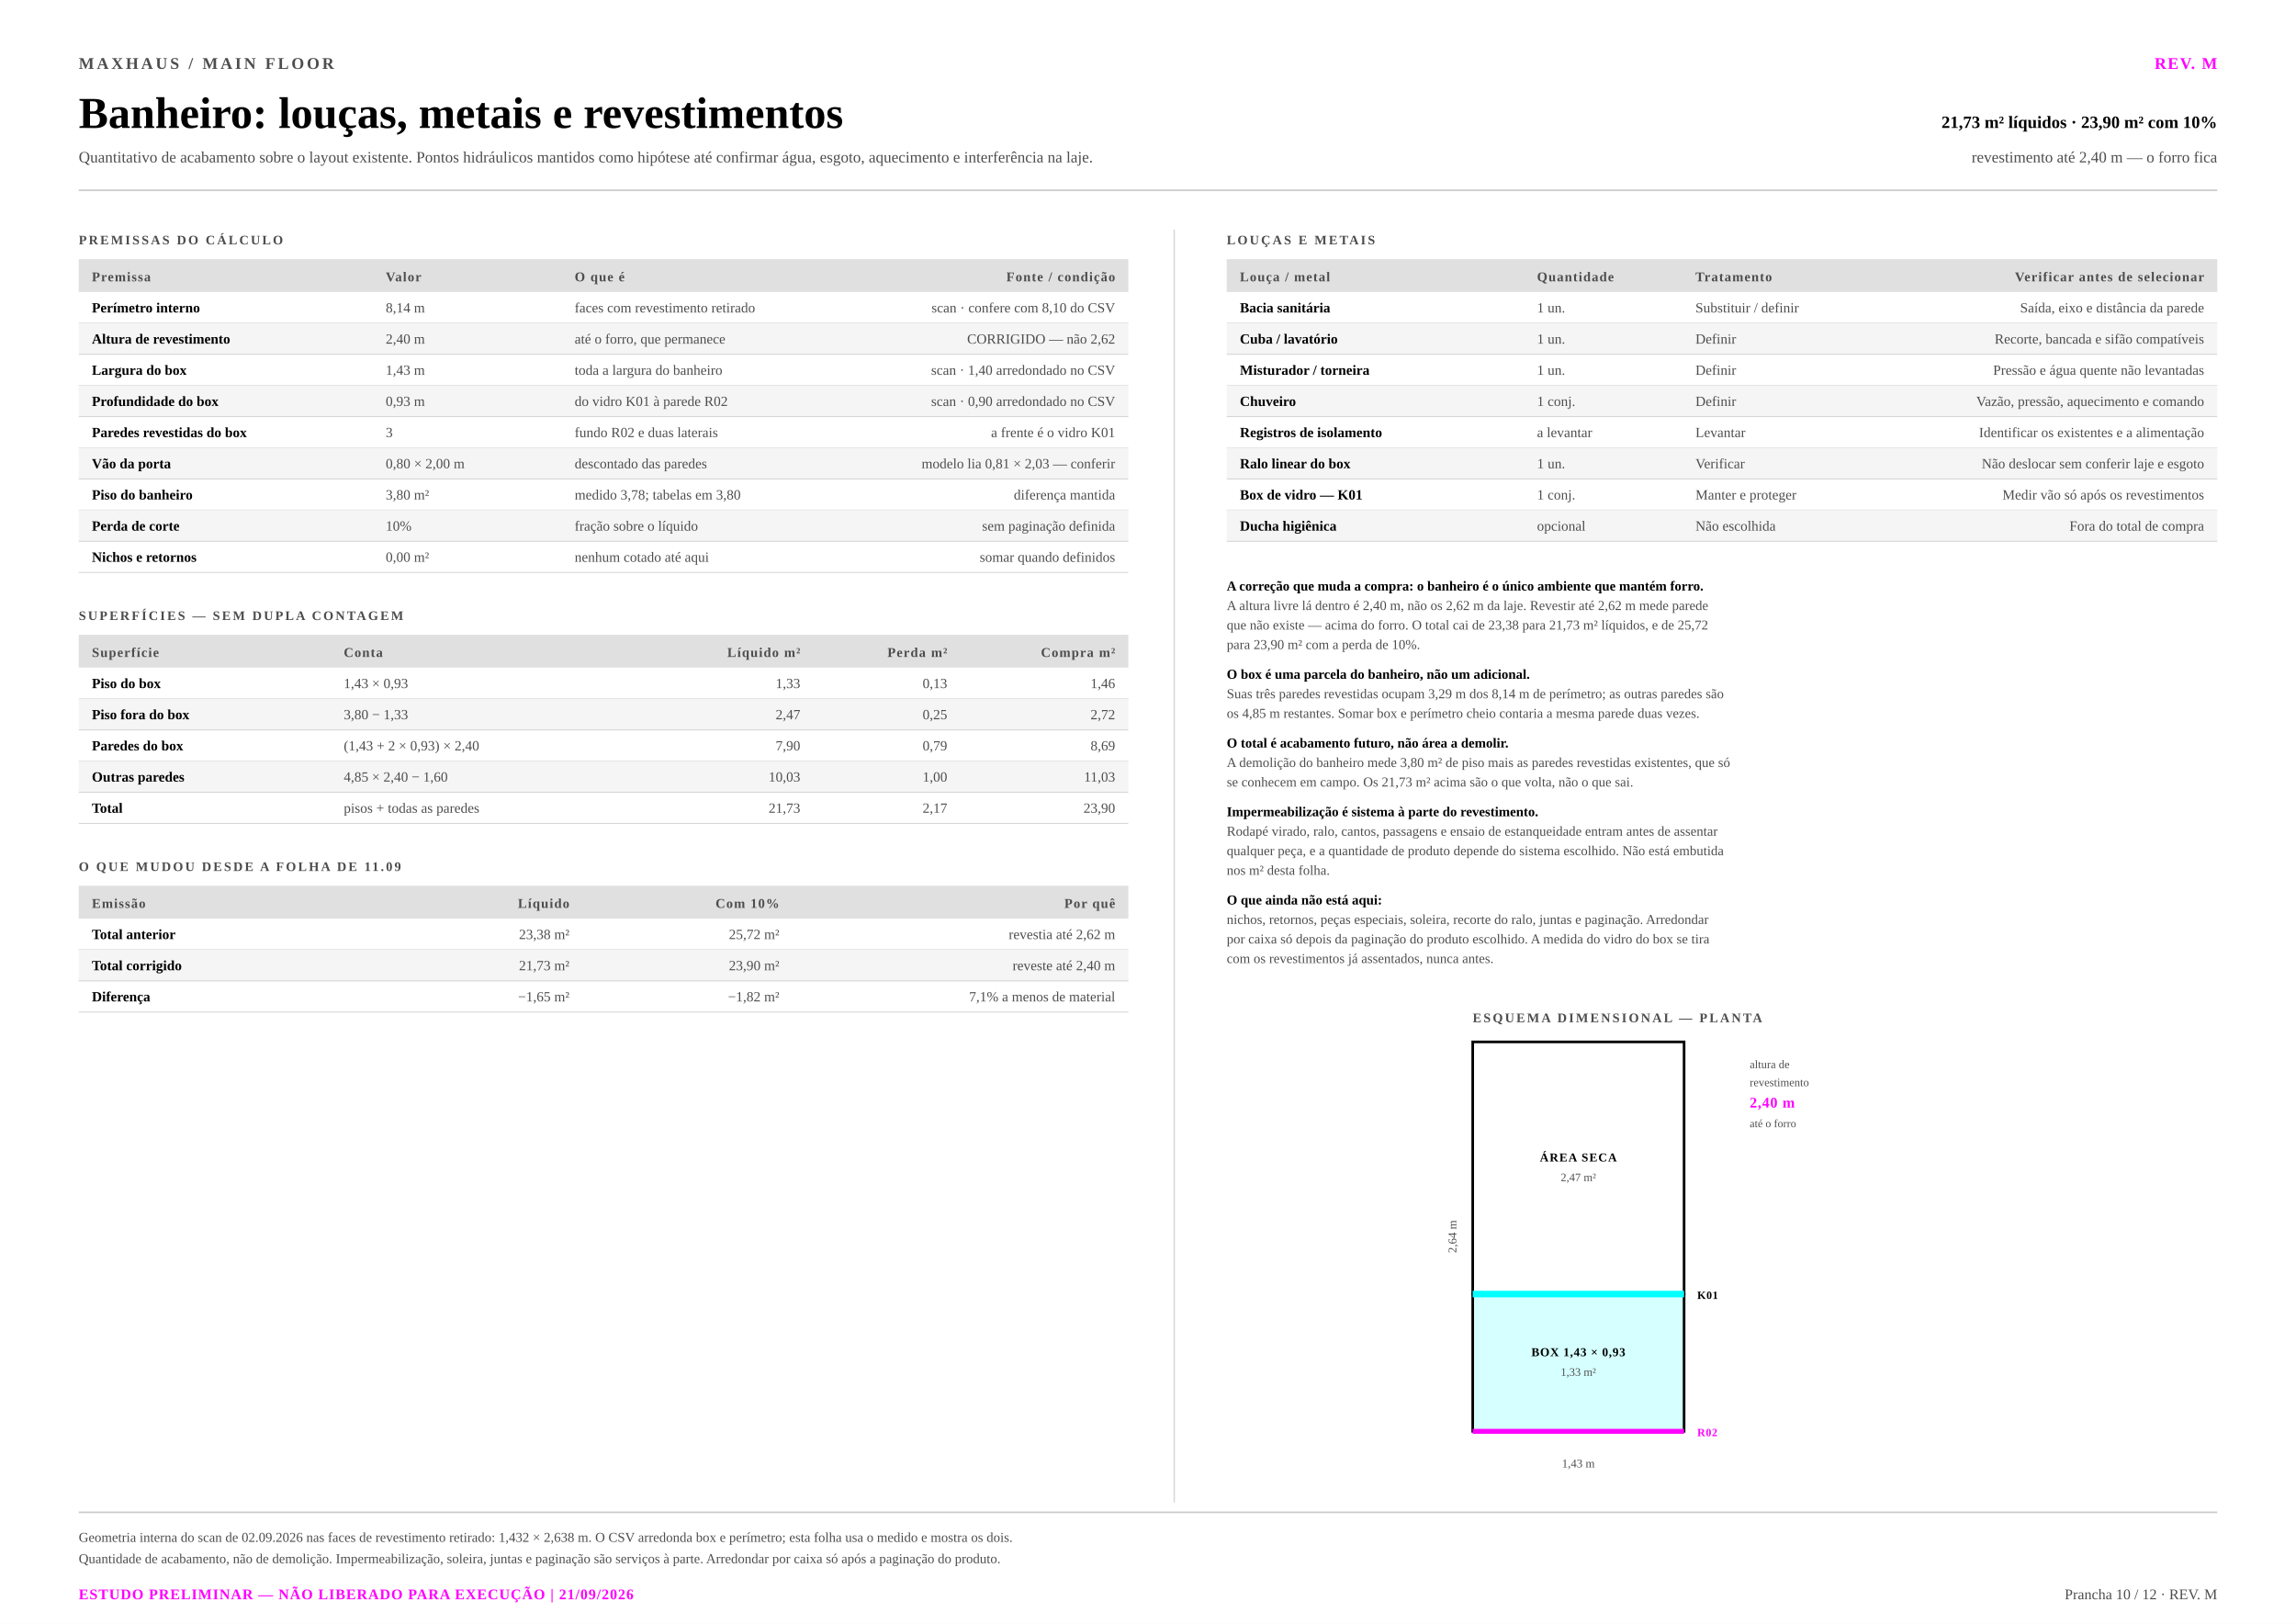
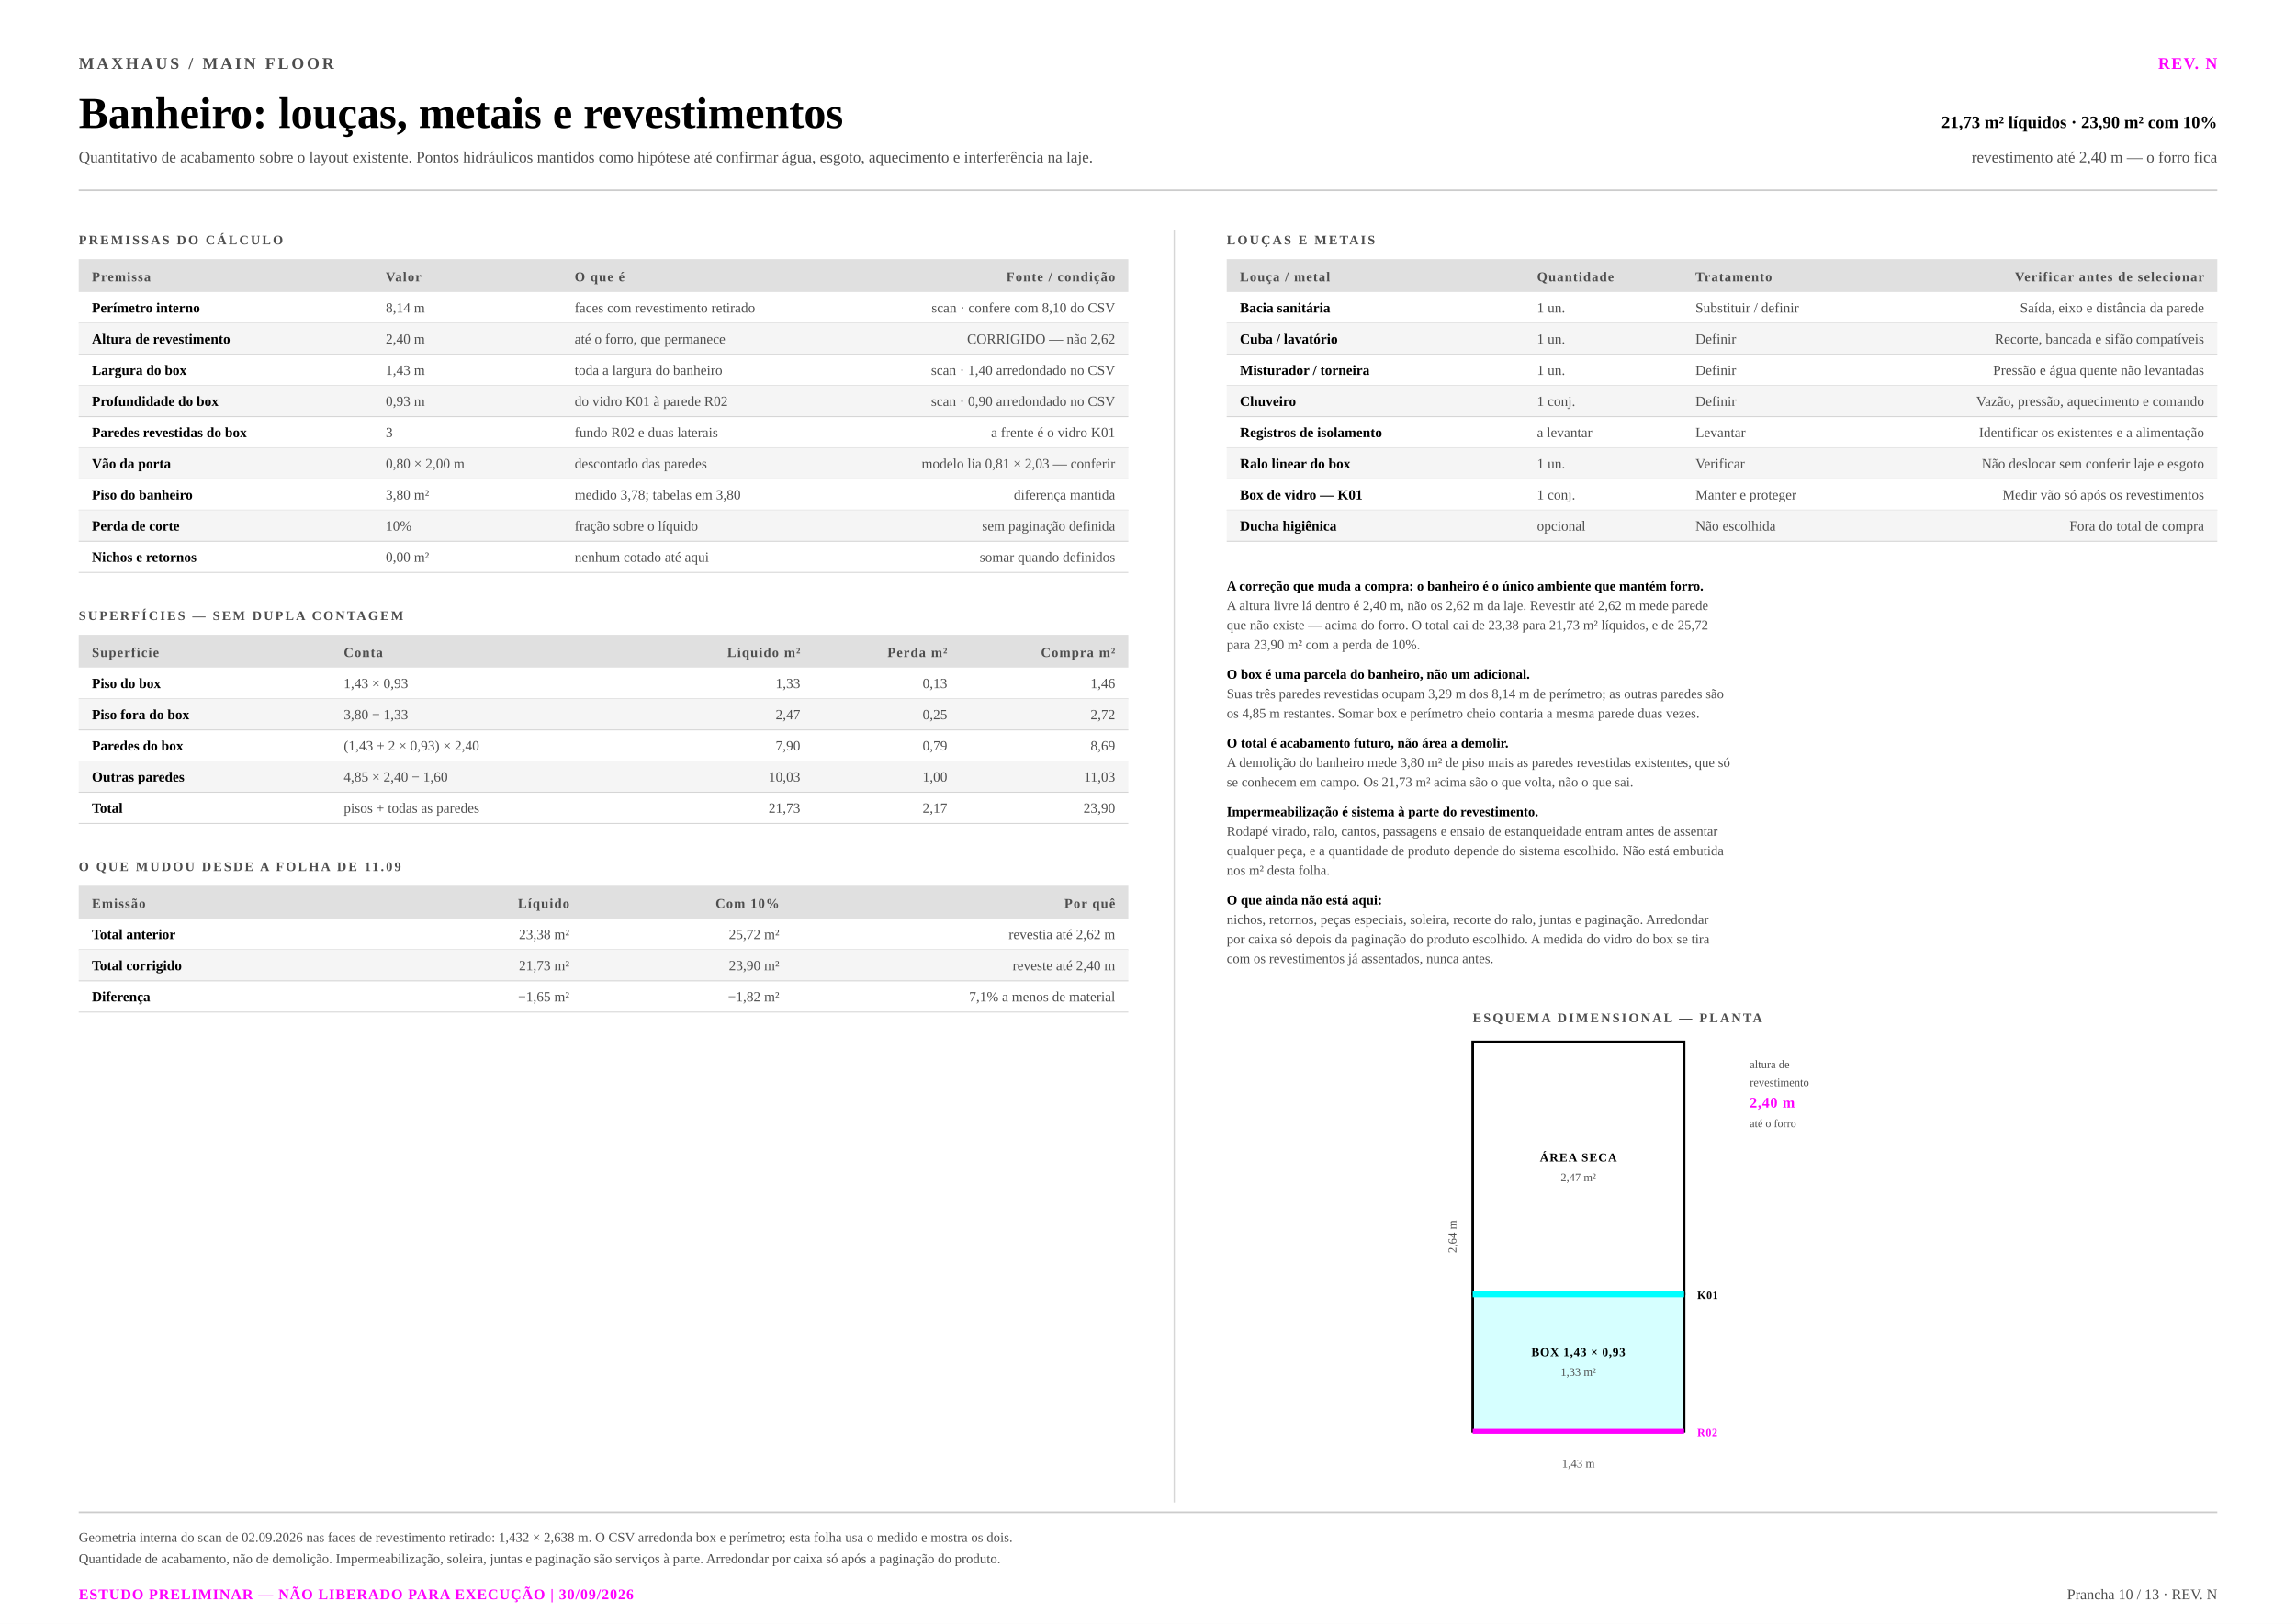
<svg xmlns="http://www.w3.org/2000/svg" viewBox="0 0 1400 990" width="1400" height="990">
  <rect x="0.00" y="0.00" width="1400.00" height="990.00" fill="#ffffff" />
  <text x="48.0" y="42.0" font-family="'Tiempos Text', 'Source Serif 4', Georgia, 'Times New Roman', Times, serif" font-size="10.0" fill="#4d4d4d" font-weight="bold" text-anchor="start" letter-spacing="1.60">MAXHAUS / MAIN FLOOR</text>
  <text x="48.0" y="78.0" font-family="'Tiempos Text', 'Source Serif 4', Georgia, 'Times New Roman', Times, serif" font-size="27.0" fill="#000000" font-weight="bold" text-anchor="start">Banheiro: louças, metais e revestimentos</text>
  <text x="48.0" y="99.0" font-family="'Tiempos Text', 'Source Serif 4', Georgia, 'Times New Roman', Times, serif" font-size="9.6" fill="#4d4d4d" font-weight="normal" text-anchor="start">Quantitativo de acabamento sobre o layout existente. Pontos hidráulicos mantidos como hipótese até confirmar água, esgoto, aquecimento e interferência na laje.</text>
-   <text x="1352.0" y="42.0" font-family="'Tiempos Text', 'Source Serif 4', Georgia, 'Times New Roman', Times, serif" font-size="10.0" fill="#ff00ff" font-weight="bold" text-anchor="end" letter-spacing="0.80">REV. M</text>
+   <text x="1352.0" y="42.0" font-family="'Tiempos Text', 'Source Serif 4', Georgia, 'Times New Roman', Times, serif" font-size="10.0" fill="#ff00ff" font-weight="bold" text-anchor="end" letter-spacing="0.80">REV. N</text>
  <text x="1352.0" y="78.0" font-family="'Tiempos Text', 'Source Serif 4', Georgia, 'Times New Roman', Times, serif" font-size="10.5" fill="#000000" font-weight="bold" text-anchor="end">21,73 m² líquidos  ·  23,90 m² com 10%</text>
  <text x="1352.0" y="99.0" font-family="'Tiempos Text', 'Source Serif 4', Georgia, 'Times New Roman', Times, serif" font-size="9.6" fill="#4d4d4d" font-weight="normal" text-anchor="end">revestimento até 2,40 m — o forro fica</text>
  <line x1="48.00" y1="116.00" x2="1352.00" y2="116.00" stroke="#cccccc" stroke-width="1.00" />
  <text x="48.0" y="149.0" font-family="'Tiempos Text', 'Source Serif 4', Georgia, 'Times New Roman', Times, serif" font-size="8.0" fill="#4d4d4d" font-weight="bold" text-anchor="start" letter-spacing="1.20">PREMISSAS DO CÁLCULO</text>
  <rect x="48.00" y="158.00" width="640.00" height="20.00" fill="#e0e0e0" />
  <text x="56.0" y="171.5" font-family="'Tiempos Text', 'Source Serif 4', Georgia, 'Times New Roman', Times, serif" font-size="8.2" fill="#4d4d4d" font-weight="bold" text-anchor="start" letter-spacing="0.60">Premissa</text>
  <text x="235.2" y="171.5" font-family="'Tiempos Text', 'Source Serif 4', Georgia, 'Times New Roman', Times, serif" font-size="8.2" fill="#4d4d4d" font-weight="bold" text-anchor="start" letter-spacing="0.60">Valor</text>
  <text x="350.4" y="171.5" font-family="'Tiempos Text', 'Source Serif 4', Georgia, 'Times New Roman', Times, serif" font-size="8.2" fill="#4d4d4d" font-weight="bold" text-anchor="start" letter-spacing="0.60">O que é</text>
  <text x="680.0" y="171.5" font-family="'Tiempos Text', 'Source Serif 4', Georgia, 'Times New Roman', Times, serif" font-size="8.2" fill="#4d4d4d" font-weight="bold" text-anchor="end" letter-spacing="0.60">Fonte / condição</text>
  <text x="56.0" y="190.5" font-family="'Tiempos Text', 'Source Serif 4', Georgia, 'Times New Roman', Times, serif" font-size="8.6" fill="#000000" font-weight="bold" text-anchor="start">Perímetro interno</text>
  <text x="235.2" y="190.5" font-family="'Tiempos Text', 'Source Serif 4', Georgia, 'Times New Roman', Times, serif" font-size="8.6" fill="#4d4d4d" font-weight="normal" text-anchor="start">8,14 m</text>
  <text x="350.4" y="190.5" font-family="'Tiempos Text', 'Source Serif 4', Georgia, 'Times New Roman', Times, serif" font-size="8.6" fill="#4d4d4d" font-weight="normal" text-anchor="start">faces com revestimento retirado</text>
  <text x="680.0" y="190.5" font-family="'Tiempos Text', 'Source Serif 4', Georgia, 'Times New Roman', Times, serif" font-size="8.6" fill="#4d4d4d" font-weight="normal" text-anchor="end">scan · confere com 8,10 do CSV</text>
  <line x1="48.00" y1="197.00" x2="688.00" y2="197.00" stroke="#cccccc" stroke-width="0.60" opacity="0.80" />
  <rect x="48.00" y="197.00" width="640.00" height="19.00" fill="#f5f5f5" />
  <text x="56.0" y="209.5" font-family="'Tiempos Text', 'Source Serif 4', Georgia, 'Times New Roman', Times, serif" font-size="8.6" fill="#000000" font-weight="bold" text-anchor="start">Altura de revestimento</text>
  <text x="235.2" y="209.5" font-family="'Tiempos Text', 'Source Serif 4', Georgia, 'Times New Roman', Times, serif" font-size="8.6" fill="#4d4d4d" font-weight="normal" text-anchor="start">2,40 m</text>
  <text x="350.4" y="209.5" font-family="'Tiempos Text', 'Source Serif 4', Georgia, 'Times New Roman', Times, serif" font-size="8.6" fill="#4d4d4d" font-weight="normal" text-anchor="start">até o forro, que permanece</text>
  <text x="680.0" y="209.5" font-family="'Tiempos Text', 'Source Serif 4', Georgia, 'Times New Roman', Times, serif" font-size="8.6" fill="#4d4d4d" font-weight="normal" text-anchor="end">CORRIGIDO — não 2,62</text>
  <line x1="48.00" y1="216.00" x2="688.00" y2="216.00" stroke="#cccccc" stroke-width="0.60" opacity="0.80" />
  <text x="56.0" y="228.5" font-family="'Tiempos Text', 'Source Serif 4', Georgia, 'Times New Roman', Times, serif" font-size="8.6" fill="#000000" font-weight="bold" text-anchor="start">Largura do box</text>
  <text x="235.2" y="228.5" font-family="'Tiempos Text', 'Source Serif 4', Georgia, 'Times New Roman', Times, serif" font-size="8.6" fill="#4d4d4d" font-weight="normal" text-anchor="start">1,43 m</text>
  <text x="350.4" y="228.5" font-family="'Tiempos Text', 'Source Serif 4', Georgia, 'Times New Roman', Times, serif" font-size="8.6" fill="#4d4d4d" font-weight="normal" text-anchor="start">toda a largura do banheiro</text>
  <text x="680.0" y="228.5" font-family="'Tiempos Text', 'Source Serif 4', Georgia, 'Times New Roman', Times, serif" font-size="8.6" fill="#4d4d4d" font-weight="normal" text-anchor="end">scan · 1,40 arredondado no CSV</text>
  <line x1="48.00" y1="235.00" x2="688.00" y2="235.00" stroke="#cccccc" stroke-width="0.60" opacity="0.80" />
  <rect x="48.00" y="235.00" width="640.00" height="19.00" fill="#f5f5f5" />
  <text x="56.0" y="247.5" font-family="'Tiempos Text', 'Source Serif 4', Georgia, 'Times New Roman', Times, serif" font-size="8.6" fill="#000000" font-weight="bold" text-anchor="start">Profundidade do box</text>
  <text x="235.2" y="247.5" font-family="'Tiempos Text', 'Source Serif 4', Georgia, 'Times New Roman', Times, serif" font-size="8.6" fill="#4d4d4d" font-weight="normal" text-anchor="start">0,93 m</text>
  <text x="350.4" y="247.5" font-family="'Tiempos Text', 'Source Serif 4', Georgia, 'Times New Roman', Times, serif" font-size="8.6" fill="#4d4d4d" font-weight="normal" text-anchor="start">do vidro K01 à parede R02</text>
  <text x="680.0" y="247.5" font-family="'Tiempos Text', 'Source Serif 4', Georgia, 'Times New Roman', Times, serif" font-size="8.6" fill="#4d4d4d" font-weight="normal" text-anchor="end">scan · 0,90 arredondado no CSV</text>
  <line x1="48.00" y1="254.00" x2="688.00" y2="254.00" stroke="#cccccc" stroke-width="0.60" opacity="0.80" />
  <text x="56.0" y="266.5" font-family="'Tiempos Text', 'Source Serif 4', Georgia, 'Times New Roman', Times, serif" font-size="8.6" fill="#000000" font-weight="bold" text-anchor="start">Paredes revestidas do box</text>
  <text x="235.2" y="266.5" font-family="'Tiempos Text', 'Source Serif 4', Georgia, 'Times New Roman', Times, serif" font-size="8.6" fill="#4d4d4d" font-weight="normal" text-anchor="start">3</text>
  <text x="350.4" y="266.5" font-family="'Tiempos Text', 'Source Serif 4', Georgia, 'Times New Roman', Times, serif" font-size="8.6" fill="#4d4d4d" font-weight="normal" text-anchor="start">fundo R02 e duas laterais</text>
  <text x="680.0" y="266.5" font-family="'Tiempos Text', 'Source Serif 4', Georgia, 'Times New Roman', Times, serif" font-size="8.6" fill="#4d4d4d" font-weight="normal" text-anchor="end">a frente é o vidro K01</text>
  <line x1="48.00" y1="273.00" x2="688.00" y2="273.00" stroke="#cccccc" stroke-width="0.60" opacity="0.80" />
  <rect x="48.00" y="273.00" width="640.00" height="19.00" fill="#f5f5f5" />
  <text x="56.0" y="285.5" font-family="'Tiempos Text', 'Source Serif 4', Georgia, 'Times New Roman', Times, serif" font-size="8.6" fill="#000000" font-weight="bold" text-anchor="start">Vão da porta</text>
  <text x="235.2" y="285.5" font-family="'Tiempos Text', 'Source Serif 4', Georgia, 'Times New Roman', Times, serif" font-size="8.6" fill="#4d4d4d" font-weight="normal" text-anchor="start">0,80 × 2,00 m</text>
  <text x="350.4" y="285.5" font-family="'Tiempos Text', 'Source Serif 4', Georgia, 'Times New Roman', Times, serif" font-size="8.6" fill="#4d4d4d" font-weight="normal" text-anchor="start">descontado das paredes</text>
  <text x="680.0" y="285.5" font-family="'Tiempos Text', 'Source Serif 4', Georgia, 'Times New Roman', Times, serif" font-size="8.6" fill="#4d4d4d" font-weight="normal" text-anchor="end">modelo lia 0,81 × 2,03 — conferir</text>
  <line x1="48.00" y1="292.00" x2="688.00" y2="292.00" stroke="#cccccc" stroke-width="0.60" opacity="0.80" />
  <text x="56.0" y="304.5" font-family="'Tiempos Text', 'Source Serif 4', Georgia, 'Times New Roman', Times, serif" font-size="8.6" fill="#000000" font-weight="bold" text-anchor="start">Piso do banheiro</text>
  <text x="235.2" y="304.5" font-family="'Tiempos Text', 'Source Serif 4', Georgia, 'Times New Roman', Times, serif" font-size="8.6" fill="#4d4d4d" font-weight="normal" text-anchor="start">3,80 m²</text>
  <text x="350.4" y="304.5" font-family="'Tiempos Text', 'Source Serif 4', Georgia, 'Times New Roman', Times, serif" font-size="8.6" fill="#4d4d4d" font-weight="normal" text-anchor="start">medido 3,78; tabelas em 3,80</text>
  <text x="680.0" y="304.5" font-family="'Tiempos Text', 'Source Serif 4', Georgia, 'Times New Roman', Times, serif" font-size="8.6" fill="#4d4d4d" font-weight="normal" text-anchor="end">diferença mantida</text>
  <line x1="48.00" y1="311.00" x2="688.00" y2="311.00" stroke="#cccccc" stroke-width="0.60" opacity="0.80" />
  <rect x="48.00" y="311.00" width="640.00" height="19.00" fill="#f5f5f5" />
  <text x="56.0" y="323.5" font-family="'Tiempos Text', 'Source Serif 4', Georgia, 'Times New Roman', Times, serif" font-size="8.6" fill="#000000" font-weight="bold" text-anchor="start">Perda de corte</text>
  <text x="235.2" y="323.5" font-family="'Tiempos Text', 'Source Serif 4', Georgia, 'Times New Roman', Times, serif" font-size="8.6" fill="#4d4d4d" font-weight="normal" text-anchor="start">10%</text>
  <text x="350.4" y="323.5" font-family="'Tiempos Text', 'Source Serif 4', Georgia, 'Times New Roman', Times, serif" font-size="8.6" fill="#4d4d4d" font-weight="normal" text-anchor="start">fração sobre o líquido</text>
  <text x="680.0" y="323.5" font-family="'Tiempos Text', 'Source Serif 4', Georgia, 'Times New Roman', Times, serif" font-size="8.6" fill="#4d4d4d" font-weight="normal" text-anchor="end">sem paginação definida</text>
  <line x1="48.00" y1="330.00" x2="688.00" y2="330.00" stroke="#cccccc" stroke-width="0.60" opacity="0.80" />
  <text x="56.0" y="342.5" font-family="'Tiempos Text', 'Source Serif 4', Georgia, 'Times New Roman', Times, serif" font-size="8.6" fill="#000000" font-weight="bold" text-anchor="start">Nichos e retornos</text>
  <text x="235.2" y="342.5" font-family="'Tiempos Text', 'Source Serif 4', Georgia, 'Times New Roman', Times, serif" font-size="8.6" fill="#4d4d4d" font-weight="normal" text-anchor="start">0,00 m²</text>
  <text x="350.4" y="342.5" font-family="'Tiempos Text', 'Source Serif 4', Georgia, 'Times New Roman', Times, serif" font-size="8.6" fill="#4d4d4d" font-weight="normal" text-anchor="start">nenhum cotado até aqui</text>
  <text x="680.0" y="342.5" font-family="'Tiempos Text', 'Source Serif 4', Georgia, 'Times New Roman', Times, serif" font-size="8.6" fill="#4d4d4d" font-weight="normal" text-anchor="end">somar quando definidos</text>
  <line x1="48.00" y1="349.00" x2="688.00" y2="349.00" stroke="#cccccc" stroke-width="0.60" opacity="0.80" />
  <text x="48.0" y="378.0" font-family="'Tiempos Text', 'Source Serif 4', Georgia, 'Times New Roman', Times, serif" font-size="8.0" fill="#4d4d4d" font-weight="bold" text-anchor="start" letter-spacing="1.20">SUPERFÍCIES — SEM DUPLA CONTAGEM</text>
  <rect x="48.00" y="387.00" width="640.00" height="20.00" fill="#e0e0e0" />
  <text x="56.0" y="400.5" font-family="'Tiempos Text', 'Source Serif 4', Georgia, 'Times New Roman', Times, serif" font-size="8.2" fill="#4d4d4d" font-weight="bold" text-anchor="start" letter-spacing="0.60">Superfície</text>
  <text x="209.6" y="400.5" font-family="'Tiempos Text', 'Source Serif 4', Georgia, 'Times New Roman', Times, serif" font-size="8.2" fill="#4d4d4d" font-weight="bold" text-anchor="start" letter-spacing="0.60">Conta</text>
  <text x="488.0" y="400.5" font-family="'Tiempos Text', 'Source Serif 4', Georgia, 'Times New Roman', Times, serif" font-size="8.2" fill="#4d4d4d" font-weight="bold" text-anchor="end" letter-spacing="0.60">Líquido m²</text>
  <text x="577.6" y="400.5" font-family="'Tiempos Text', 'Source Serif 4', Georgia, 'Times New Roman', Times, serif" font-size="8.2" fill="#4d4d4d" font-weight="bold" text-anchor="end" letter-spacing="0.60">Perda m²</text>
  <text x="680.0" y="400.5" font-family="'Tiempos Text', 'Source Serif 4', Georgia, 'Times New Roman', Times, serif" font-size="8.2" fill="#4d4d4d" font-weight="bold" text-anchor="end" letter-spacing="0.60">Compra m²</text>
  <text x="56.0" y="419.5" font-family="'Tiempos Text', 'Source Serif 4', Georgia, 'Times New Roman', Times, serif" font-size="8.6" fill="#000000" font-weight="bold" text-anchor="start">Piso do box</text>
  <text x="209.6" y="419.5" font-family="'Tiempos Text', 'Source Serif 4', Georgia, 'Times New Roman', Times, serif" font-size="8.6" fill="#4d4d4d" font-weight="normal" text-anchor="start">1,43 × 0,93</text>
  <text x="488.0" y="419.5" font-family="'Tiempos Text', 'Source Serif 4', Georgia, 'Times New Roman', Times, serif" font-size="8.6" fill="#4d4d4d" font-weight="normal" text-anchor="end">1,33</text>
  <text x="577.6" y="419.5" font-family="'Tiempos Text', 'Source Serif 4', Georgia, 'Times New Roman', Times, serif" font-size="8.6" fill="#4d4d4d" font-weight="normal" text-anchor="end">0,13</text>
  <text x="680.0" y="419.5" font-family="'Tiempos Text', 'Source Serif 4', Georgia, 'Times New Roman', Times, serif" font-size="8.6" fill="#4d4d4d" font-weight="normal" text-anchor="end">1,46</text>
  <line x1="48.00" y1="426.00" x2="688.00" y2="426.00" stroke="#cccccc" stroke-width="0.60" opacity="0.80" />
  <rect x="48.00" y="426.00" width="640.00" height="19.00" fill="#f5f5f5" />
  <text x="56.0" y="438.5" font-family="'Tiempos Text', 'Source Serif 4', Georgia, 'Times New Roman', Times, serif" font-size="8.6" fill="#000000" font-weight="bold" text-anchor="start">Piso fora do box</text>
  <text x="209.6" y="438.5" font-family="'Tiempos Text', 'Source Serif 4', Georgia, 'Times New Roman', Times, serif" font-size="8.6" fill="#4d4d4d" font-weight="normal" text-anchor="start">3,80 − 1,33</text>
  <text x="488.0" y="438.5" font-family="'Tiempos Text', 'Source Serif 4', Georgia, 'Times New Roman', Times, serif" font-size="8.6" fill="#4d4d4d" font-weight="normal" text-anchor="end">2,47</text>
  <text x="577.6" y="438.5" font-family="'Tiempos Text', 'Source Serif 4', Georgia, 'Times New Roman', Times, serif" font-size="8.6" fill="#4d4d4d" font-weight="normal" text-anchor="end">0,25</text>
  <text x="680.0" y="438.5" font-family="'Tiempos Text', 'Source Serif 4', Georgia, 'Times New Roman', Times, serif" font-size="8.6" fill="#4d4d4d" font-weight="normal" text-anchor="end">2,72</text>
  <line x1="48.00" y1="445.00" x2="688.00" y2="445.00" stroke="#cccccc" stroke-width="0.60" opacity="0.80" />
  <text x="56.0" y="457.5" font-family="'Tiempos Text', 'Source Serif 4', Georgia, 'Times New Roman', Times, serif" font-size="8.6" fill="#000000" font-weight="bold" text-anchor="start">Paredes do box</text>
  <text x="209.6" y="457.5" font-family="'Tiempos Text', 'Source Serif 4', Georgia, 'Times New Roman', Times, serif" font-size="8.6" fill="#4d4d4d" font-weight="normal" text-anchor="start">(1,43 + 2 × 0,93) × 2,40</text>
  <text x="488.0" y="457.5" font-family="'Tiempos Text', 'Source Serif 4', Georgia, 'Times New Roman', Times, serif" font-size="8.6" fill="#4d4d4d" font-weight="normal" text-anchor="end">7,90</text>
  <text x="577.6" y="457.5" font-family="'Tiempos Text', 'Source Serif 4', Georgia, 'Times New Roman', Times, serif" font-size="8.6" fill="#4d4d4d" font-weight="normal" text-anchor="end">0,79</text>
  <text x="680.0" y="457.5" font-family="'Tiempos Text', 'Source Serif 4', Georgia, 'Times New Roman', Times, serif" font-size="8.6" fill="#4d4d4d" font-weight="normal" text-anchor="end">8,69</text>
  <line x1="48.00" y1="464.00" x2="688.00" y2="464.00" stroke="#cccccc" stroke-width="0.60" opacity="0.80" />
  <rect x="48.00" y="464.00" width="640.00" height="19.00" fill="#f5f5f5" />
  <text x="56.0" y="476.5" font-family="'Tiempos Text', 'Source Serif 4', Georgia, 'Times New Roman', Times, serif" font-size="8.6" fill="#000000" font-weight="bold" text-anchor="start">Outras paredes</text>
  <text x="209.6" y="476.5" font-family="'Tiempos Text', 'Source Serif 4', Georgia, 'Times New Roman', Times, serif" font-size="8.6" fill="#4d4d4d" font-weight="normal" text-anchor="start">4,85 × 2,40 − 1,60</text>
  <text x="488.0" y="476.5" font-family="'Tiempos Text', 'Source Serif 4', Georgia, 'Times New Roman', Times, serif" font-size="8.6" fill="#4d4d4d" font-weight="normal" text-anchor="end">10,03</text>
  <text x="577.6" y="476.5" font-family="'Tiempos Text', 'Source Serif 4', Georgia, 'Times New Roman', Times, serif" font-size="8.6" fill="#4d4d4d" font-weight="normal" text-anchor="end">1,00</text>
  <text x="680.0" y="476.5" font-family="'Tiempos Text', 'Source Serif 4', Georgia, 'Times New Roman', Times, serif" font-size="8.6" fill="#4d4d4d" font-weight="normal" text-anchor="end">11,03</text>
  <line x1="48.00" y1="483.00" x2="688.00" y2="483.00" stroke="#cccccc" stroke-width="0.60" opacity="0.80" />
  <text x="56.0" y="495.5" font-family="'Tiempos Text', 'Source Serif 4', Georgia, 'Times New Roman', Times, serif" font-size="8.6" fill="#000000" font-weight="bold" text-anchor="start">Total</text>
  <text x="209.6" y="495.5" font-family="'Tiempos Text', 'Source Serif 4', Georgia, 'Times New Roman', Times, serif" font-size="8.6" fill="#4d4d4d" font-weight="normal" text-anchor="start">pisos + todas as paredes</text>
  <text x="488.0" y="495.5" font-family="'Tiempos Text', 'Source Serif 4', Georgia, 'Times New Roman', Times, serif" font-size="8.6" fill="#4d4d4d" font-weight="normal" text-anchor="end">21,73</text>
  <text x="577.6" y="495.5" font-family="'Tiempos Text', 'Source Serif 4', Georgia, 'Times New Roman', Times, serif" font-size="8.6" fill="#4d4d4d" font-weight="normal" text-anchor="end">2,17</text>
  <text x="680.0" y="495.5" font-family="'Tiempos Text', 'Source Serif 4', Georgia, 'Times New Roman', Times, serif" font-size="8.6" fill="#4d4d4d" font-weight="normal" text-anchor="end">23,90</text>
  <line x1="48.00" y1="502.00" x2="688.00" y2="502.00" stroke="#cccccc" stroke-width="0.60" opacity="0.80" />
  <text x="48.0" y="531.0" font-family="'Tiempos Text', 'Source Serif 4', Georgia, 'Times New Roman', Times, serif" font-size="8.0" fill="#4d4d4d" font-weight="bold" text-anchor="start" letter-spacing="1.20">O QUE MUDOU DESDE A FOLHA DE 11.09</text>
  <rect x="48.00" y="540.00" width="640.00" height="20.00" fill="#e0e0e0" />
  <text x="56.0" y="553.5" font-family="'Tiempos Text', 'Source Serif 4', Georgia, 'Times New Roman', Times, serif" font-size="8.2" fill="#4d4d4d" font-weight="bold" text-anchor="start" letter-spacing="0.60">Emissão</text>
  <text x="347.2" y="553.5" font-family="'Tiempos Text', 'Source Serif 4', Georgia, 'Times New Roman', Times, serif" font-size="8.2" fill="#4d4d4d" font-weight="bold" text-anchor="end" letter-spacing="0.60">Líquido</text>
  <text x="475.2" y="553.5" font-family="'Tiempos Text', 'Source Serif 4', Georgia, 'Times New Roman', Times, serif" font-size="8.2" fill="#4d4d4d" font-weight="bold" text-anchor="end" letter-spacing="0.60">Com 10%</text>
  <text x="680.0" y="553.5" font-family="'Tiempos Text', 'Source Serif 4', Georgia, 'Times New Roman', Times, serif" font-size="8.2" fill="#4d4d4d" font-weight="bold" text-anchor="end" letter-spacing="0.60">Por quê</text>
  <text x="56.0" y="572.5" font-family="'Tiempos Text', 'Source Serif 4', Georgia, 'Times New Roman', Times, serif" font-size="8.6" fill="#000000" font-weight="bold" text-anchor="start">Total anterior</text>
  <text x="347.2" y="572.5" font-family="'Tiempos Text', 'Source Serif 4', Georgia, 'Times New Roman', Times, serif" font-size="8.6" fill="#4d4d4d" font-weight="normal" text-anchor="end">23,38 m²</text>
  <text x="475.2" y="572.5" font-family="'Tiempos Text', 'Source Serif 4', Georgia, 'Times New Roman', Times, serif" font-size="8.6" fill="#4d4d4d" font-weight="normal" text-anchor="end">25,72 m²</text>
  <text x="680.0" y="572.5" font-family="'Tiempos Text', 'Source Serif 4', Georgia, 'Times New Roman', Times, serif" font-size="8.6" fill="#4d4d4d" font-weight="normal" text-anchor="end">revestia até 2,62 m</text>
  <line x1="48.00" y1="579.00" x2="688.00" y2="579.00" stroke="#cccccc" stroke-width="0.60" opacity="0.80" />
  <rect x="48.00" y="579.00" width="640.00" height="19.00" fill="#f5f5f5" />
  <text x="56.0" y="591.5" font-family="'Tiempos Text', 'Source Serif 4', Georgia, 'Times New Roman', Times, serif" font-size="8.6" fill="#000000" font-weight="bold" text-anchor="start">Total corrigido</text>
  <text x="347.2" y="591.5" font-family="'Tiempos Text', 'Source Serif 4', Georgia, 'Times New Roman', Times, serif" font-size="8.6" fill="#4d4d4d" font-weight="normal" text-anchor="end">21,73 m²</text>
  <text x="475.2" y="591.5" font-family="'Tiempos Text', 'Source Serif 4', Georgia, 'Times New Roman', Times, serif" font-size="8.6" fill="#4d4d4d" font-weight="normal" text-anchor="end">23,90 m²</text>
  <text x="680.0" y="591.5" font-family="'Tiempos Text', 'Source Serif 4', Georgia, 'Times New Roman', Times, serif" font-size="8.6" fill="#4d4d4d" font-weight="normal" text-anchor="end">reveste até 2,40 m</text>
  <line x1="48.00" y1="598.00" x2="688.00" y2="598.00" stroke="#cccccc" stroke-width="0.60" opacity="0.80" />
  <text x="56.0" y="610.5" font-family="'Tiempos Text', 'Source Serif 4', Georgia, 'Times New Roman', Times, serif" font-size="8.6" fill="#000000" font-weight="bold" text-anchor="start">Diferença</text>
  <text x="347.2" y="610.5" font-family="'Tiempos Text', 'Source Serif 4', Georgia, 'Times New Roman', Times, serif" font-size="8.6" fill="#4d4d4d" font-weight="normal" text-anchor="end">−1,65 m²</text>
  <text x="475.2" y="610.5" font-family="'Tiempos Text', 'Source Serif 4', Georgia, 'Times New Roman', Times, serif" font-size="8.6" fill="#4d4d4d" font-weight="normal" text-anchor="end">−1,82 m²</text>
  <text x="680.0" y="610.5" font-family="'Tiempos Text', 'Source Serif 4', Georgia, 'Times New Roman', Times, serif" font-size="8.6" fill="#4d4d4d" font-weight="normal" text-anchor="end">7,1% a menos de material</text>
  <line x1="48.00" y1="617.00" x2="688.00" y2="617.00" stroke="#cccccc" stroke-width="0.60" opacity="0.80" />
  <line x1="716.00" y1="140.00" x2="716.00" y2="916.00" stroke="#cccccc" stroke-width="0.80" opacity="0.80" />
  <text x="748.0" y="149.0" font-family="'Tiempos Text', 'Source Serif 4', Georgia, 'Times New Roman', Times, serif" font-size="8.0" fill="#4d4d4d" font-weight="bold" text-anchor="start" letter-spacing="1.20">LOUÇAS E METAIS</text>
  <rect x="748.00" y="158.00" width="604.00" height="20.00" fill="#e0e0e0" />
  <text x="756.0" y="171.5" font-family="'Tiempos Text', 'Source Serif 4', Georgia, 'Times New Roman', Times, serif" font-size="8.2" fill="#4d4d4d" font-weight="bold" text-anchor="start" letter-spacing="0.60">Louça / metal</text>
  <text x="937.2" y="171.5" font-family="'Tiempos Text', 'Source Serif 4', Georgia, 'Times New Roman', Times, serif" font-size="8.2" fill="#4d4d4d" font-weight="bold" text-anchor="start" letter-spacing="0.60">Quantidade</text>
  <text x="1033.8" y="171.5" font-family="'Tiempos Text', 'Source Serif 4', Georgia, 'Times New Roman', Times, serif" font-size="8.2" fill="#4d4d4d" font-weight="bold" text-anchor="start" letter-spacing="0.60">Tratamento</text>
  <text x="1344.0" y="171.5" font-family="'Tiempos Text', 'Source Serif 4', Georgia, 'Times New Roman', Times, serif" font-size="8.2" fill="#4d4d4d" font-weight="bold" text-anchor="end" letter-spacing="0.60">Verificar antes de selecionar</text>
  <text x="756.0" y="190.5" font-family="'Tiempos Text', 'Source Serif 4', Georgia, 'Times New Roman', Times, serif" font-size="8.6" fill="#000000" font-weight="bold" text-anchor="start">Bacia sanitária</text>
  <text x="937.2" y="190.5" font-family="'Tiempos Text', 'Source Serif 4', Georgia, 'Times New Roman', Times, serif" font-size="8.6" fill="#4d4d4d" font-weight="normal" text-anchor="start">1 un.</text>
  <text x="1033.8" y="190.5" font-family="'Tiempos Text', 'Source Serif 4', Georgia, 'Times New Roman', Times, serif" font-size="8.6" fill="#4d4d4d" font-weight="normal" text-anchor="start">Substituir / definir</text>
  <text x="1344.0" y="190.5" font-family="'Tiempos Text', 'Source Serif 4', Georgia, 'Times New Roman', Times, serif" font-size="8.6" fill="#4d4d4d" font-weight="normal" text-anchor="end">Saída, eixo e distância da parede</text>
  <line x1="748.00" y1="197.00" x2="1352.00" y2="197.00" stroke="#cccccc" stroke-width="0.60" opacity="0.80" />
  <rect x="748.00" y="197.00" width="604.00" height="19.00" fill="#f5f5f5" />
  <text x="756.0" y="209.5" font-family="'Tiempos Text', 'Source Serif 4', Georgia, 'Times New Roman', Times, serif" font-size="8.6" fill="#000000" font-weight="bold" text-anchor="start">Cuba / lavatório</text>
  <text x="937.2" y="209.5" font-family="'Tiempos Text', 'Source Serif 4', Georgia, 'Times New Roman', Times, serif" font-size="8.6" fill="#4d4d4d" font-weight="normal" text-anchor="start">1 un.</text>
  <text x="1033.8" y="209.5" font-family="'Tiempos Text', 'Source Serif 4', Georgia, 'Times New Roman', Times, serif" font-size="8.6" fill="#4d4d4d" font-weight="normal" text-anchor="start">Definir</text>
  <text x="1344.0" y="209.5" font-family="'Tiempos Text', 'Source Serif 4', Georgia, 'Times New Roman', Times, serif" font-size="8.6" fill="#4d4d4d" font-weight="normal" text-anchor="end">Recorte, bancada e sifão compatíveis</text>
  <line x1="748.00" y1="216.00" x2="1352.00" y2="216.00" stroke="#cccccc" stroke-width="0.60" opacity="0.80" />
  <text x="756.0" y="228.5" font-family="'Tiempos Text', 'Source Serif 4', Georgia, 'Times New Roman', Times, serif" font-size="8.6" fill="#000000" font-weight="bold" text-anchor="start">Misturador / torneira</text>
  <text x="937.2" y="228.5" font-family="'Tiempos Text', 'Source Serif 4', Georgia, 'Times New Roman', Times, serif" font-size="8.6" fill="#4d4d4d" font-weight="normal" text-anchor="start">1 un.</text>
  <text x="1033.8" y="228.5" font-family="'Tiempos Text', 'Source Serif 4', Georgia, 'Times New Roman', Times, serif" font-size="8.6" fill="#4d4d4d" font-weight="normal" text-anchor="start">Definir</text>
  <text x="1344.0" y="228.5" font-family="'Tiempos Text', 'Source Serif 4', Georgia, 'Times New Roman', Times, serif" font-size="8.6" fill="#4d4d4d" font-weight="normal" text-anchor="end">Pressão e água quente não levantadas</text>
  <line x1="748.00" y1="235.00" x2="1352.00" y2="235.00" stroke="#cccccc" stroke-width="0.60" opacity="0.80" />
  <rect x="748.00" y="235.00" width="604.00" height="19.00" fill="#f5f5f5" />
  <text x="756.0" y="247.5" font-family="'Tiempos Text', 'Source Serif 4', Georgia, 'Times New Roman', Times, serif" font-size="8.6" fill="#000000" font-weight="bold" text-anchor="start">Chuveiro</text>
  <text x="937.2" y="247.5" font-family="'Tiempos Text', 'Source Serif 4', Georgia, 'Times New Roman', Times, serif" font-size="8.6" fill="#4d4d4d" font-weight="normal" text-anchor="start">1 conj.</text>
  <text x="1033.8" y="247.5" font-family="'Tiempos Text', 'Source Serif 4', Georgia, 'Times New Roman', Times, serif" font-size="8.6" fill="#4d4d4d" font-weight="normal" text-anchor="start">Definir</text>
  <text x="1344.0" y="247.5" font-family="'Tiempos Text', 'Source Serif 4', Georgia, 'Times New Roman', Times, serif" font-size="8.6" fill="#4d4d4d" font-weight="normal" text-anchor="end">Vazão, pressão, aquecimento e comando</text>
  <line x1="748.00" y1="254.00" x2="1352.00" y2="254.00" stroke="#cccccc" stroke-width="0.60" opacity="0.80" />
  <text x="756.0" y="266.5" font-family="'Tiempos Text', 'Source Serif 4', Georgia, 'Times New Roman', Times, serif" font-size="8.6" fill="#000000" font-weight="bold" text-anchor="start">Registros de isolamento</text>
  <text x="937.2" y="266.5" font-family="'Tiempos Text', 'Source Serif 4', Georgia, 'Times New Roman', Times, serif" font-size="8.6" fill="#4d4d4d" font-weight="normal" text-anchor="start">a levantar</text>
  <text x="1033.8" y="266.5" font-family="'Tiempos Text', 'Source Serif 4', Georgia, 'Times New Roman', Times, serif" font-size="8.6" fill="#4d4d4d" font-weight="normal" text-anchor="start">Levantar</text>
  <text x="1344.0" y="266.5" font-family="'Tiempos Text', 'Source Serif 4', Georgia, 'Times New Roman', Times, serif" font-size="8.6" fill="#4d4d4d" font-weight="normal" text-anchor="end">Identificar os existentes e a alimentação</text>
  <line x1="748.00" y1="273.00" x2="1352.00" y2="273.00" stroke="#cccccc" stroke-width="0.60" opacity="0.80" />
  <rect x="748.00" y="273.00" width="604.00" height="19.00" fill="#f5f5f5" />
  <text x="756.0" y="285.5" font-family="'Tiempos Text', 'Source Serif 4', Georgia, 'Times New Roman', Times, serif" font-size="8.6" fill="#000000" font-weight="bold" text-anchor="start">Ralo linear do box</text>
  <text x="937.2" y="285.5" font-family="'Tiempos Text', 'Source Serif 4', Georgia, 'Times New Roman', Times, serif" font-size="8.6" fill="#4d4d4d" font-weight="normal" text-anchor="start">1 un.</text>
  <text x="1033.8" y="285.5" font-family="'Tiempos Text', 'Source Serif 4', Georgia, 'Times New Roman', Times, serif" font-size="8.6" fill="#4d4d4d" font-weight="normal" text-anchor="start">Verificar</text>
  <text x="1344.0" y="285.5" font-family="'Tiempos Text', 'Source Serif 4', Georgia, 'Times New Roman', Times, serif" font-size="8.6" fill="#4d4d4d" font-weight="normal" text-anchor="end">Não deslocar sem conferir laje e esgoto</text>
  <line x1="748.00" y1="292.00" x2="1352.00" y2="292.00" stroke="#cccccc" stroke-width="0.60" opacity="0.80" />
  <text x="756.0" y="304.5" font-family="'Tiempos Text', 'Source Serif 4', Georgia, 'Times New Roman', Times, serif" font-size="8.6" fill="#000000" font-weight="bold" text-anchor="start">Box de vidro — K01</text>
  <text x="937.2" y="304.5" font-family="'Tiempos Text', 'Source Serif 4', Georgia, 'Times New Roman', Times, serif" font-size="8.6" fill="#4d4d4d" font-weight="normal" text-anchor="start">1 conj.</text>
  <text x="1033.8" y="304.5" font-family="'Tiempos Text', 'Source Serif 4', Georgia, 'Times New Roman', Times, serif" font-size="8.6" fill="#4d4d4d" font-weight="normal" text-anchor="start">Manter e proteger</text>
  <text x="1344.0" y="304.5" font-family="'Tiempos Text', 'Source Serif 4', Georgia, 'Times New Roman', Times, serif" font-size="8.6" fill="#4d4d4d" font-weight="normal" text-anchor="end">Medir vão só após os revestimentos</text>
  <line x1="748.00" y1="311.00" x2="1352.00" y2="311.00" stroke="#cccccc" stroke-width="0.60" opacity="0.80" />
  <rect x="748.00" y="311.00" width="604.00" height="19.00" fill="#f5f5f5" />
  <text x="756.0" y="323.5" font-family="'Tiempos Text', 'Source Serif 4', Georgia, 'Times New Roman', Times, serif" font-size="8.6" fill="#000000" font-weight="bold" text-anchor="start">Ducha higiênica</text>
  <text x="937.2" y="323.5" font-family="'Tiempos Text', 'Source Serif 4', Georgia, 'Times New Roman', Times, serif" font-size="8.6" fill="#4d4d4d" font-weight="normal" text-anchor="start">opcional</text>
  <text x="1033.8" y="323.5" font-family="'Tiempos Text', 'Source Serif 4', Georgia, 'Times New Roman', Times, serif" font-size="8.6" fill="#4d4d4d" font-weight="normal" text-anchor="start">Não escolhida</text>
  <text x="1344.0" y="323.5" font-family="'Tiempos Text', 'Source Serif 4', Georgia, 'Times New Roman', Times, serif" font-size="8.6" fill="#4d4d4d" font-weight="normal" text-anchor="end">Fora do total de compra</text>
  <line x1="748.00" y1="330.00" x2="1352.00" y2="330.00" stroke="#cccccc" stroke-width="0.60" opacity="0.80" />
  <text x="748.0" y="360.0" font-family="'Tiempos Text', 'Source Serif 4', Georgia, 'Times New Roman', Times, serif" font-size="8.3" fill="#000000" font-weight="bold" text-anchor="start">A correção que muda a compra: o banheiro é o único ambiente que mantém forro.</text>
  <text x="748.0" y="371.9" font-family="'Tiempos Text', 'Source Serif 4', Georgia, 'Times New Roman', Times, serif" font-size="8.3" fill="#4d4d4d" font-weight="normal" text-anchor="start">A altura livre lá dentro é 2,40 m, não os 2,62 m da laje. Revestir até 2,62 m mede parede</text>
  <text x="748.0" y="383.8" font-family="'Tiempos Text', 'Source Serif 4', Georgia, 'Times New Roman', Times, serif" font-size="8.3" fill="#4d4d4d" font-weight="normal" text-anchor="start">que não existe — acima do forro. O total cai de 23,38 para 21,73 m² líquidos, e de 25,72</text>
  <text x="748.0" y="395.7" font-family="'Tiempos Text', 'Source Serif 4', Georgia, 'Times New Roman', Times, serif" font-size="8.3" fill="#4d4d4d" font-weight="normal" text-anchor="start">para 23,90 m² com a perda de 10%.</text>
  <text x="748.0" y="413.8" font-family="'Tiempos Text', 'Source Serif 4', Georgia, 'Times New Roman', Times, serif" font-size="8.3" fill="#000000" font-weight="bold" text-anchor="start">O box é uma parcela do banheiro, não um adicional.</text>
  <text x="748.0" y="425.7" font-family="'Tiempos Text', 'Source Serif 4', Georgia, 'Times New Roman', Times, serif" font-size="8.3" fill="#4d4d4d" font-weight="normal" text-anchor="start">Suas três paredes revestidas ocupam 3,29 m dos 8,14 m de perímetro; as outras paredes são</text>
  <text x="748.0" y="437.6" font-family="'Tiempos Text', 'Source Serif 4', Georgia, 'Times New Roman', Times, serif" font-size="8.3" fill="#4d4d4d" font-weight="normal" text-anchor="start">os 4,85 m restantes. Somar box e perímetro cheio contaria a mesma parede duas vezes.</text>
  <text x="748.0" y="455.7" font-family="'Tiempos Text', 'Source Serif 4', Georgia, 'Times New Roman', Times, serif" font-size="8.3" fill="#000000" font-weight="bold" text-anchor="start">O total é acabamento futuro, não área a demolir.</text>
  <text x="748.0" y="467.6" font-family="'Tiempos Text', 'Source Serif 4', Georgia, 'Times New Roman', Times, serif" font-size="8.3" fill="#4d4d4d" font-weight="normal" text-anchor="start">A demolição do banheiro mede 3,80 m² de piso mais as paredes revestidas existentes, que só</text>
  <text x="748.0" y="479.5" font-family="'Tiempos Text', 'Source Serif 4', Georgia, 'Times New Roman', Times, serif" font-size="8.3" fill="#4d4d4d" font-weight="normal" text-anchor="start">se conhecem em campo. Os 21,73 m² acima são o que volta, não o que sai.</text>
  <text x="748.0" y="497.6" font-family="'Tiempos Text', 'Source Serif 4', Georgia, 'Times New Roman', Times, serif" font-size="8.3" fill="#000000" font-weight="bold" text-anchor="start">Impermeabilização é sistema à parte do revestimento.</text>
  <text x="748.0" y="509.5" font-family="'Tiempos Text', 'Source Serif 4', Georgia, 'Times New Roman', Times, serif" font-size="8.3" fill="#4d4d4d" font-weight="normal" text-anchor="start">Rodapé virado, ralo, cantos, passagens e ensaio de estanqueidade entram antes de assentar</text>
  <text x="748.0" y="521.4" font-family="'Tiempos Text', 'Source Serif 4', Georgia, 'Times New Roman', Times, serif" font-size="8.3" fill="#4d4d4d" font-weight="normal" text-anchor="start">qualquer peça, e a quantidade de produto depende do sistema escolhido. Não está embutida</text>
  <text x="748.0" y="533.3" font-family="'Tiempos Text', 'Source Serif 4', Georgia, 'Times New Roman', Times, serif" font-size="8.3" fill="#4d4d4d" font-weight="normal" text-anchor="start">nos m² desta folha.</text>
  <text x="748.0" y="551.4" font-family="'Tiempos Text', 'Source Serif 4', Georgia, 'Times New Roman', Times, serif" font-size="8.3" fill="#000000" font-weight="bold" text-anchor="start">O que ainda não está aqui:</text>
  <text x="748.0" y="563.3" font-family="'Tiempos Text', 'Source Serif 4', Georgia, 'Times New Roman', Times, serif" font-size="8.3" fill="#4d4d4d" font-weight="normal" text-anchor="start">nichos, retornos, peças especiais, soleira, recorte do ralo, juntas e paginação. Arredondar</text>
  <text x="748.0" y="575.2" font-family="'Tiempos Text', 'Source Serif 4', Georgia, 'Times New Roman', Times, serif" font-size="8.3" fill="#4d4d4d" font-weight="normal" text-anchor="start">por caixa só depois da paginação do produto escolhido. A medida do vidro do box se tira</text>
  <text x="748.0" y="587.1" font-family="'Tiempos Text', 'Source Serif 4', Georgia, 'Times New Roman', Times, serif" font-size="8.3" fill="#4d4d4d" font-weight="normal" text-anchor="start">com os revestimentos já assentados, nunca antes.</text>
  <text x="898.0" y="623.2" font-family="'Tiempos Text', 'Source Serif 4', Georgia, 'Times New Roman', Times, serif" font-size="8.0" fill="#4d4d4d" font-weight="bold" text-anchor="start" letter-spacing="1.20">ESQUEMA DIMENSIONAL — PLANTA</text>
  <rect x="898.00" y="635.20" width="128.88" height="153.72" fill="#ffffff" stroke="#000000" stroke-width="1.60" />
  <text x="962.4" y="708.1" font-family="'Tiempos Text', 'Source Serif 4', Georgia, 'Times New Roman', Times, serif" font-size="7.4" fill="#000000" font-weight="bold" text-anchor="middle" letter-spacing="0.60">ÁREA SECA</text>
  <text x="962.4" y="720.1" font-family="'Tiempos Text', 'Source Serif 4', Georgia, 'Times New Roman', Times, serif" font-size="7.0" fill="#4d4d4d" font-weight="normal" text-anchor="middle">2,47 m²</text>
  <rect x="898.00" y="788.92" width="128.88" height="83.70" fill="#d6ffff" stroke="#000000" stroke-width="1.60" />
  <text x="962.4" y="826.8" font-family="'Tiempos Text', 'Source Serif 4', Georgia, 'Times New Roman', Times, serif" font-size="7.4" fill="#000000" font-weight="bold" text-anchor="middle" letter-spacing="0.40">BOX  1,43 × 0,93</text>
  <text x="962.4" y="838.8" font-family="'Tiempos Text', 'Source Serif 4', Georgia, 'Times New Roman', Times, serif" font-size="7.0" fill="#4d4d4d" font-weight="normal" text-anchor="middle">1,33 m²</text>
  <line x1="898.00" y1="788.92" x2="1026.88" y2="788.92" stroke="#00ffff" stroke-width="4.00" />
  <text x="1034.9" y="791.9" font-family="'Tiempos Text', 'Source Serif 4', Georgia, 'Times New Roman', Times, serif" font-size="6.8" fill="#000000" font-weight="bold" text-anchor="start" letter-spacing="0.30">K01</text>
  <line x1="898.00" y1="872.62" x2="1026.88" y2="872.62" stroke="#ff00ff" stroke-width="3.00" />
  <text x="1034.9" y="875.6" font-family="'Tiempos Text', 'Source Serif 4', Georgia, 'Times New Roman', Times, serif" font-size="6.8" fill="#ff00ff" font-weight="bold" text-anchor="start" letter-spacing="0.30">R02</text>
  <text x="962.4" y="894.6" font-family="'Tiempos Text', 'Source Serif 4', Georgia, 'Times New Roman', Times, serif" font-size="7.2" fill="#4d4d4d" font-weight="normal" text-anchor="middle">1,43 m</text>
  <text x="888.0" y="753.9" font-family="'Tiempos Text', 'Source Serif 4', Georgia, 'Times New Roman', Times, serif" font-size="7.2" fill="#4d4d4d" font-weight="normal" text-anchor="middle" transform="rotate(-90.0 888.0 753.9)">2,64 m</text>
  <text x="1066.9" y="651.2" font-family="'Tiempos Text', 'Source Serif 4', Georgia, 'Times New Roman', Times, serif" font-size="7.0" fill="#4d4d4d" font-weight="normal" text-anchor="start">altura de</text>
  <text x="1066.9" y="662.2" font-family="'Tiempos Text', 'Source Serif 4', Georgia, 'Times New Roman', Times, serif" font-size="7.0" fill="#4d4d4d" font-weight="normal" text-anchor="start">revestimento</text>
  <text x="1066.9" y="675.2" font-family="'Tiempos Text', 'Source Serif 4', Georgia, 'Times New Roman', Times, serif" font-size="9.0" fill="#ff00ff" font-weight="bold" text-anchor="start" letter-spacing="0.40">2,40 m</text>
  <text x="1066.9" y="687.2" font-family="'Tiempos Text', 'Source Serif 4', Georgia, 'Times New Roman', Times, serif" font-size="6.8" fill="#4d4d4d" font-weight="normal" text-anchor="start">até o forro</text>
  <line x1="48.00" y1="922.00" x2="1352.00" y2="922.00" stroke="#cccccc" stroke-width="1.00" />
  <text x="48.0" y="940.0" font-family="'Tiempos Text', 'Source Serif 4', Georgia, 'Times New Roman', Times, serif" font-size="8.3" fill="#4d4d4d" font-weight="normal" text-anchor="start">Geometria interna do scan de 02.09.2026 nas faces de revestimento retirado: 1,432 × 2,638 m. O CSV arredonda box e perímetro; esta folha usa o medido e mostra os dois.</text>
  <text x="48.0" y="953.0" font-family="'Tiempos Text', 'Source Serif 4', Georgia, 'Times New Roman', Times, serif" font-size="8.3" fill="#4d4d4d" font-weight="normal" text-anchor="start">Quantidade de acabamento, não de demolição. Impermeabilização, soleira, juntas e paginação são serviços à parte. Arredondar por caixa só após a paginação do produto.</text>
-   <text x="48.0" y="975.0" font-family="'Tiempos Text', 'Source Serif 4', Georgia, 'Times New Roman', Times, serif" font-size="9.0" fill="#ff00ff" font-weight="bold" text-anchor="start" letter-spacing="0.50">ESTUDO PRELIMINAR — NÃO LIBERADO PARA EXECUÇÃO   |   21/09/2026</text>
-   <text x="1352.0" y="975.0" font-family="'Tiempos Text', 'Source Serif 4', Georgia, 'Times New Roman', Times, serif" font-size="9.0" fill="#4d4d4d" font-weight="normal" text-anchor="end">Prancha 10 / 12   ·   REV. M</text>
+   <text x="48.0" y="975.0" font-family="'Tiempos Text', 'Source Serif 4', Georgia, 'Times New Roman', Times, serif" font-size="9.0" fill="#ff00ff" font-weight="bold" text-anchor="start" letter-spacing="0.50">ESTUDO PRELIMINAR — NÃO LIBERADO PARA EXECUÇÃO   |   30/09/2026</text>
+   <text x="1352.0" y="975.0" font-family="'Tiempos Text', 'Source Serif 4', Georgia, 'Times New Roman', Times, serif" font-size="9.0" fill="#4d4d4d" font-weight="normal" text-anchor="end">Prancha 10 / 13   ·   REV. N</text>
</svg>
